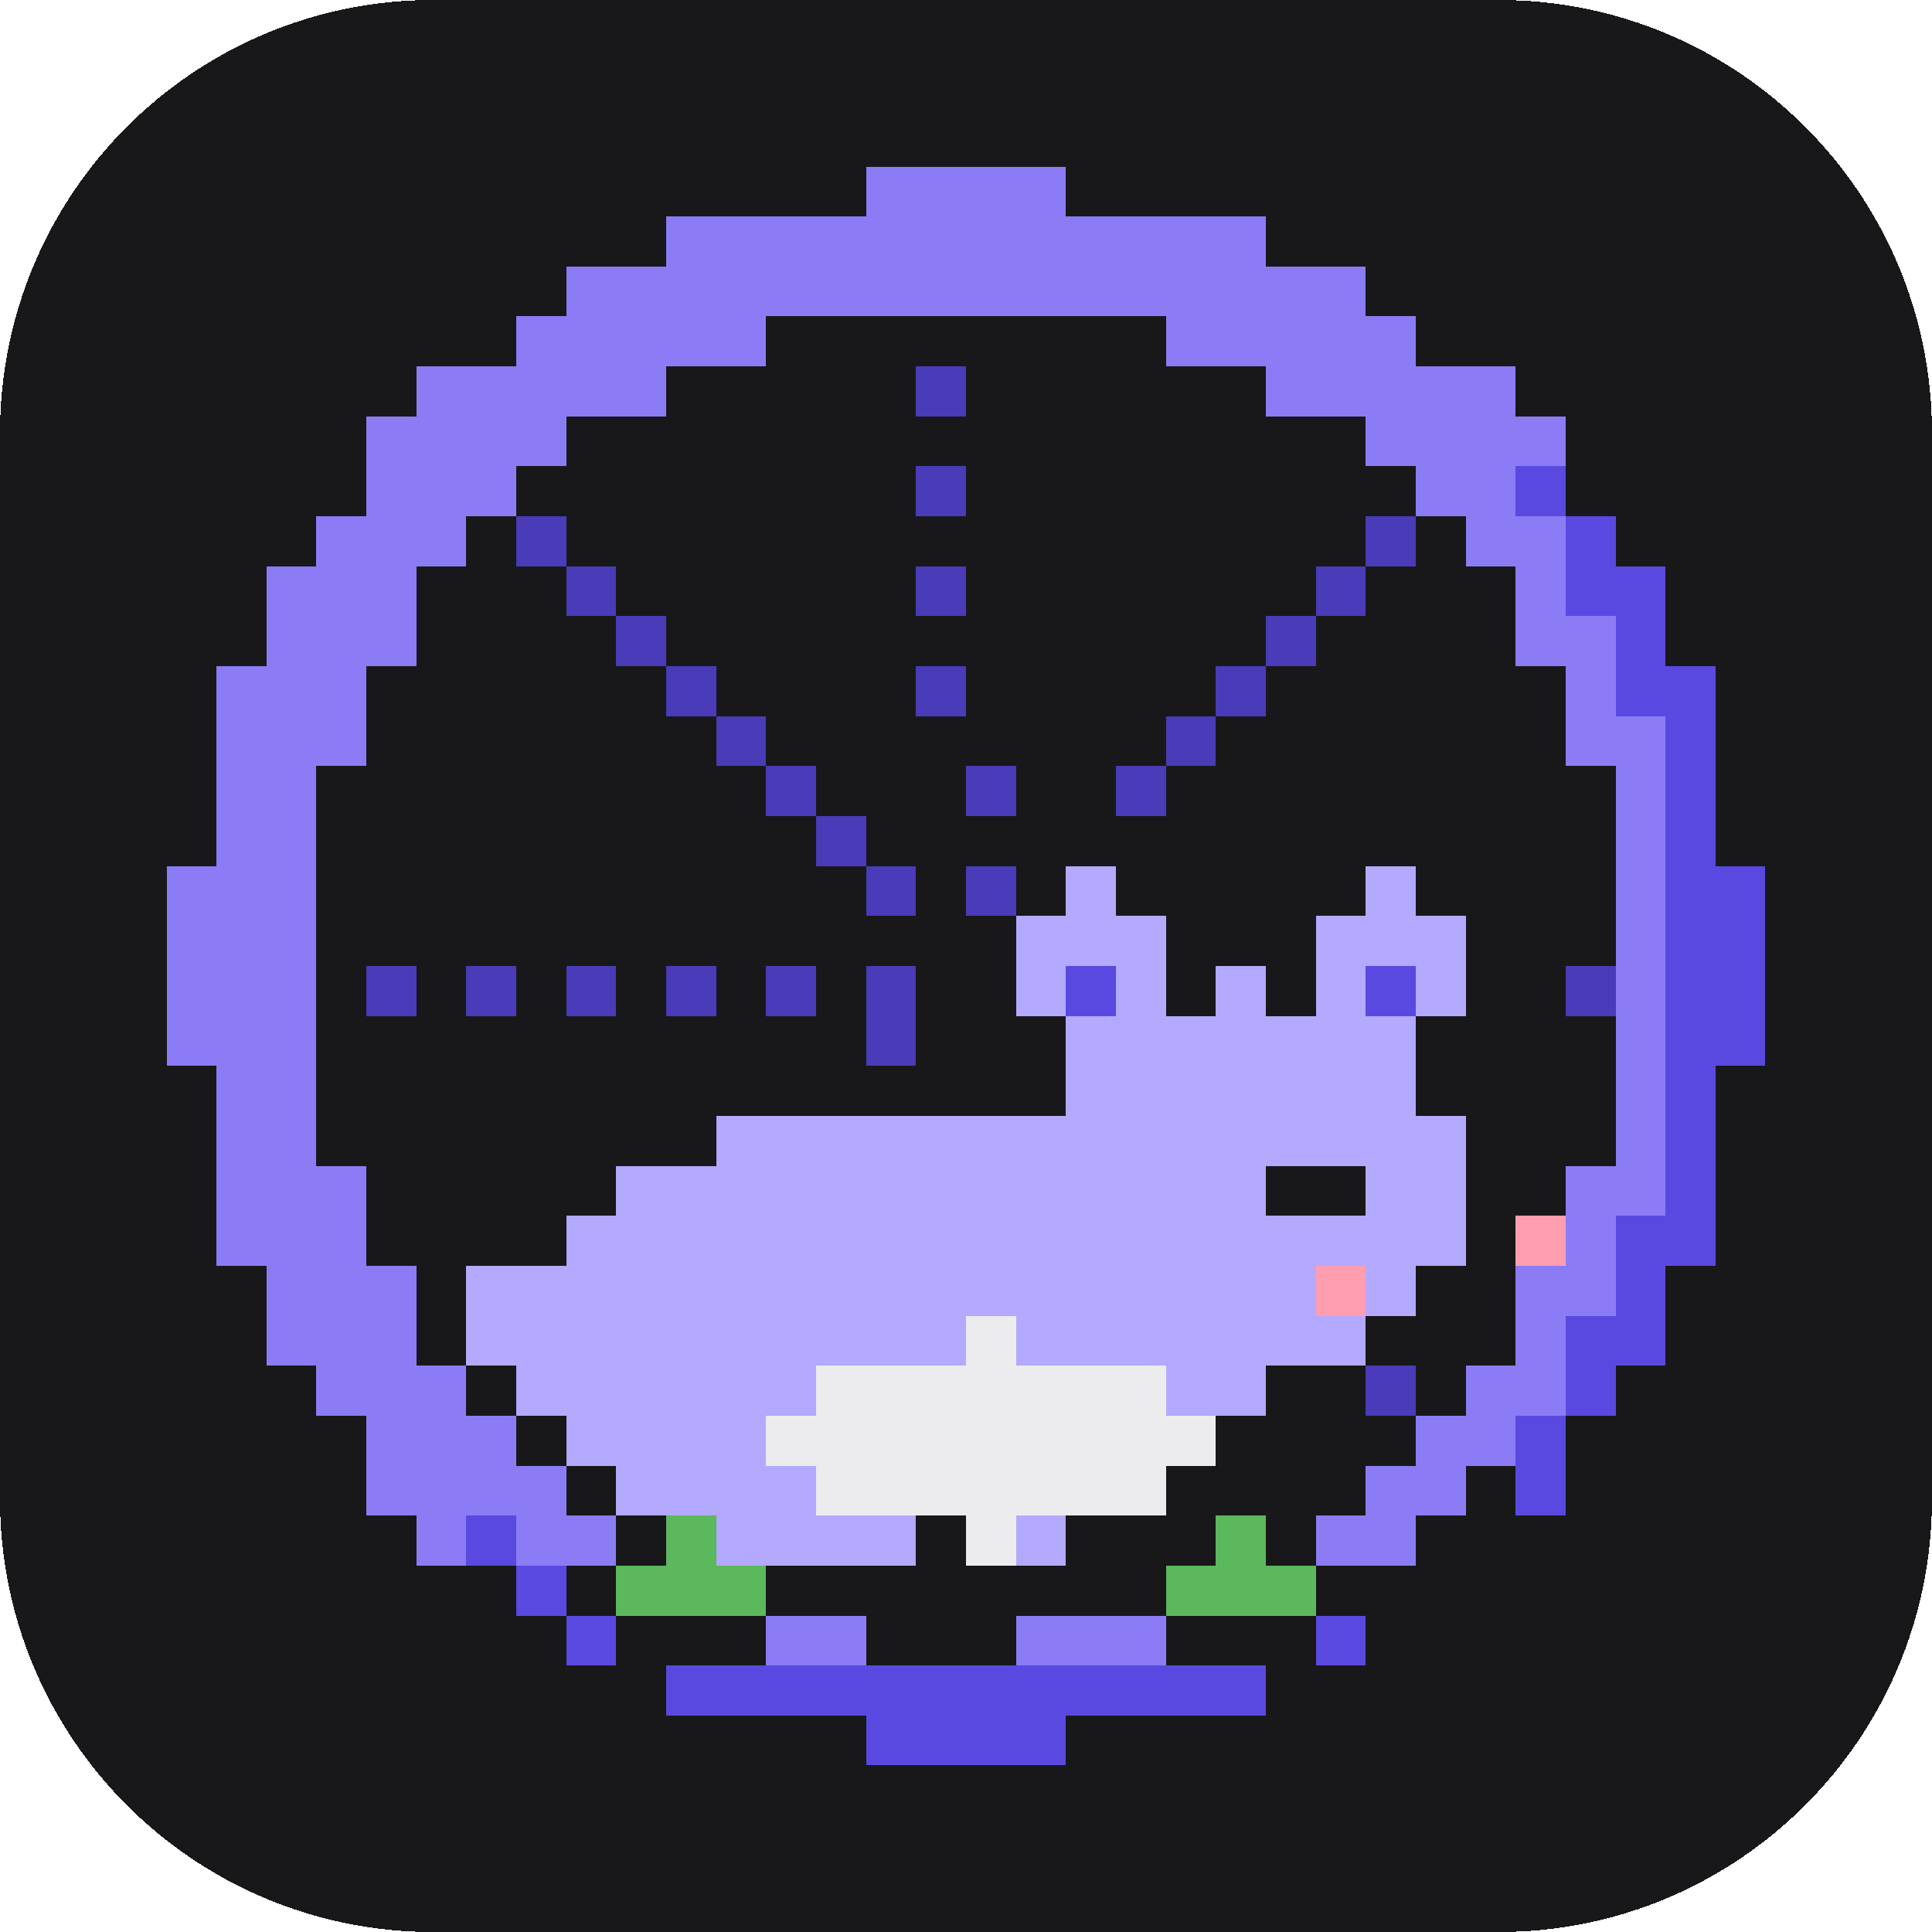
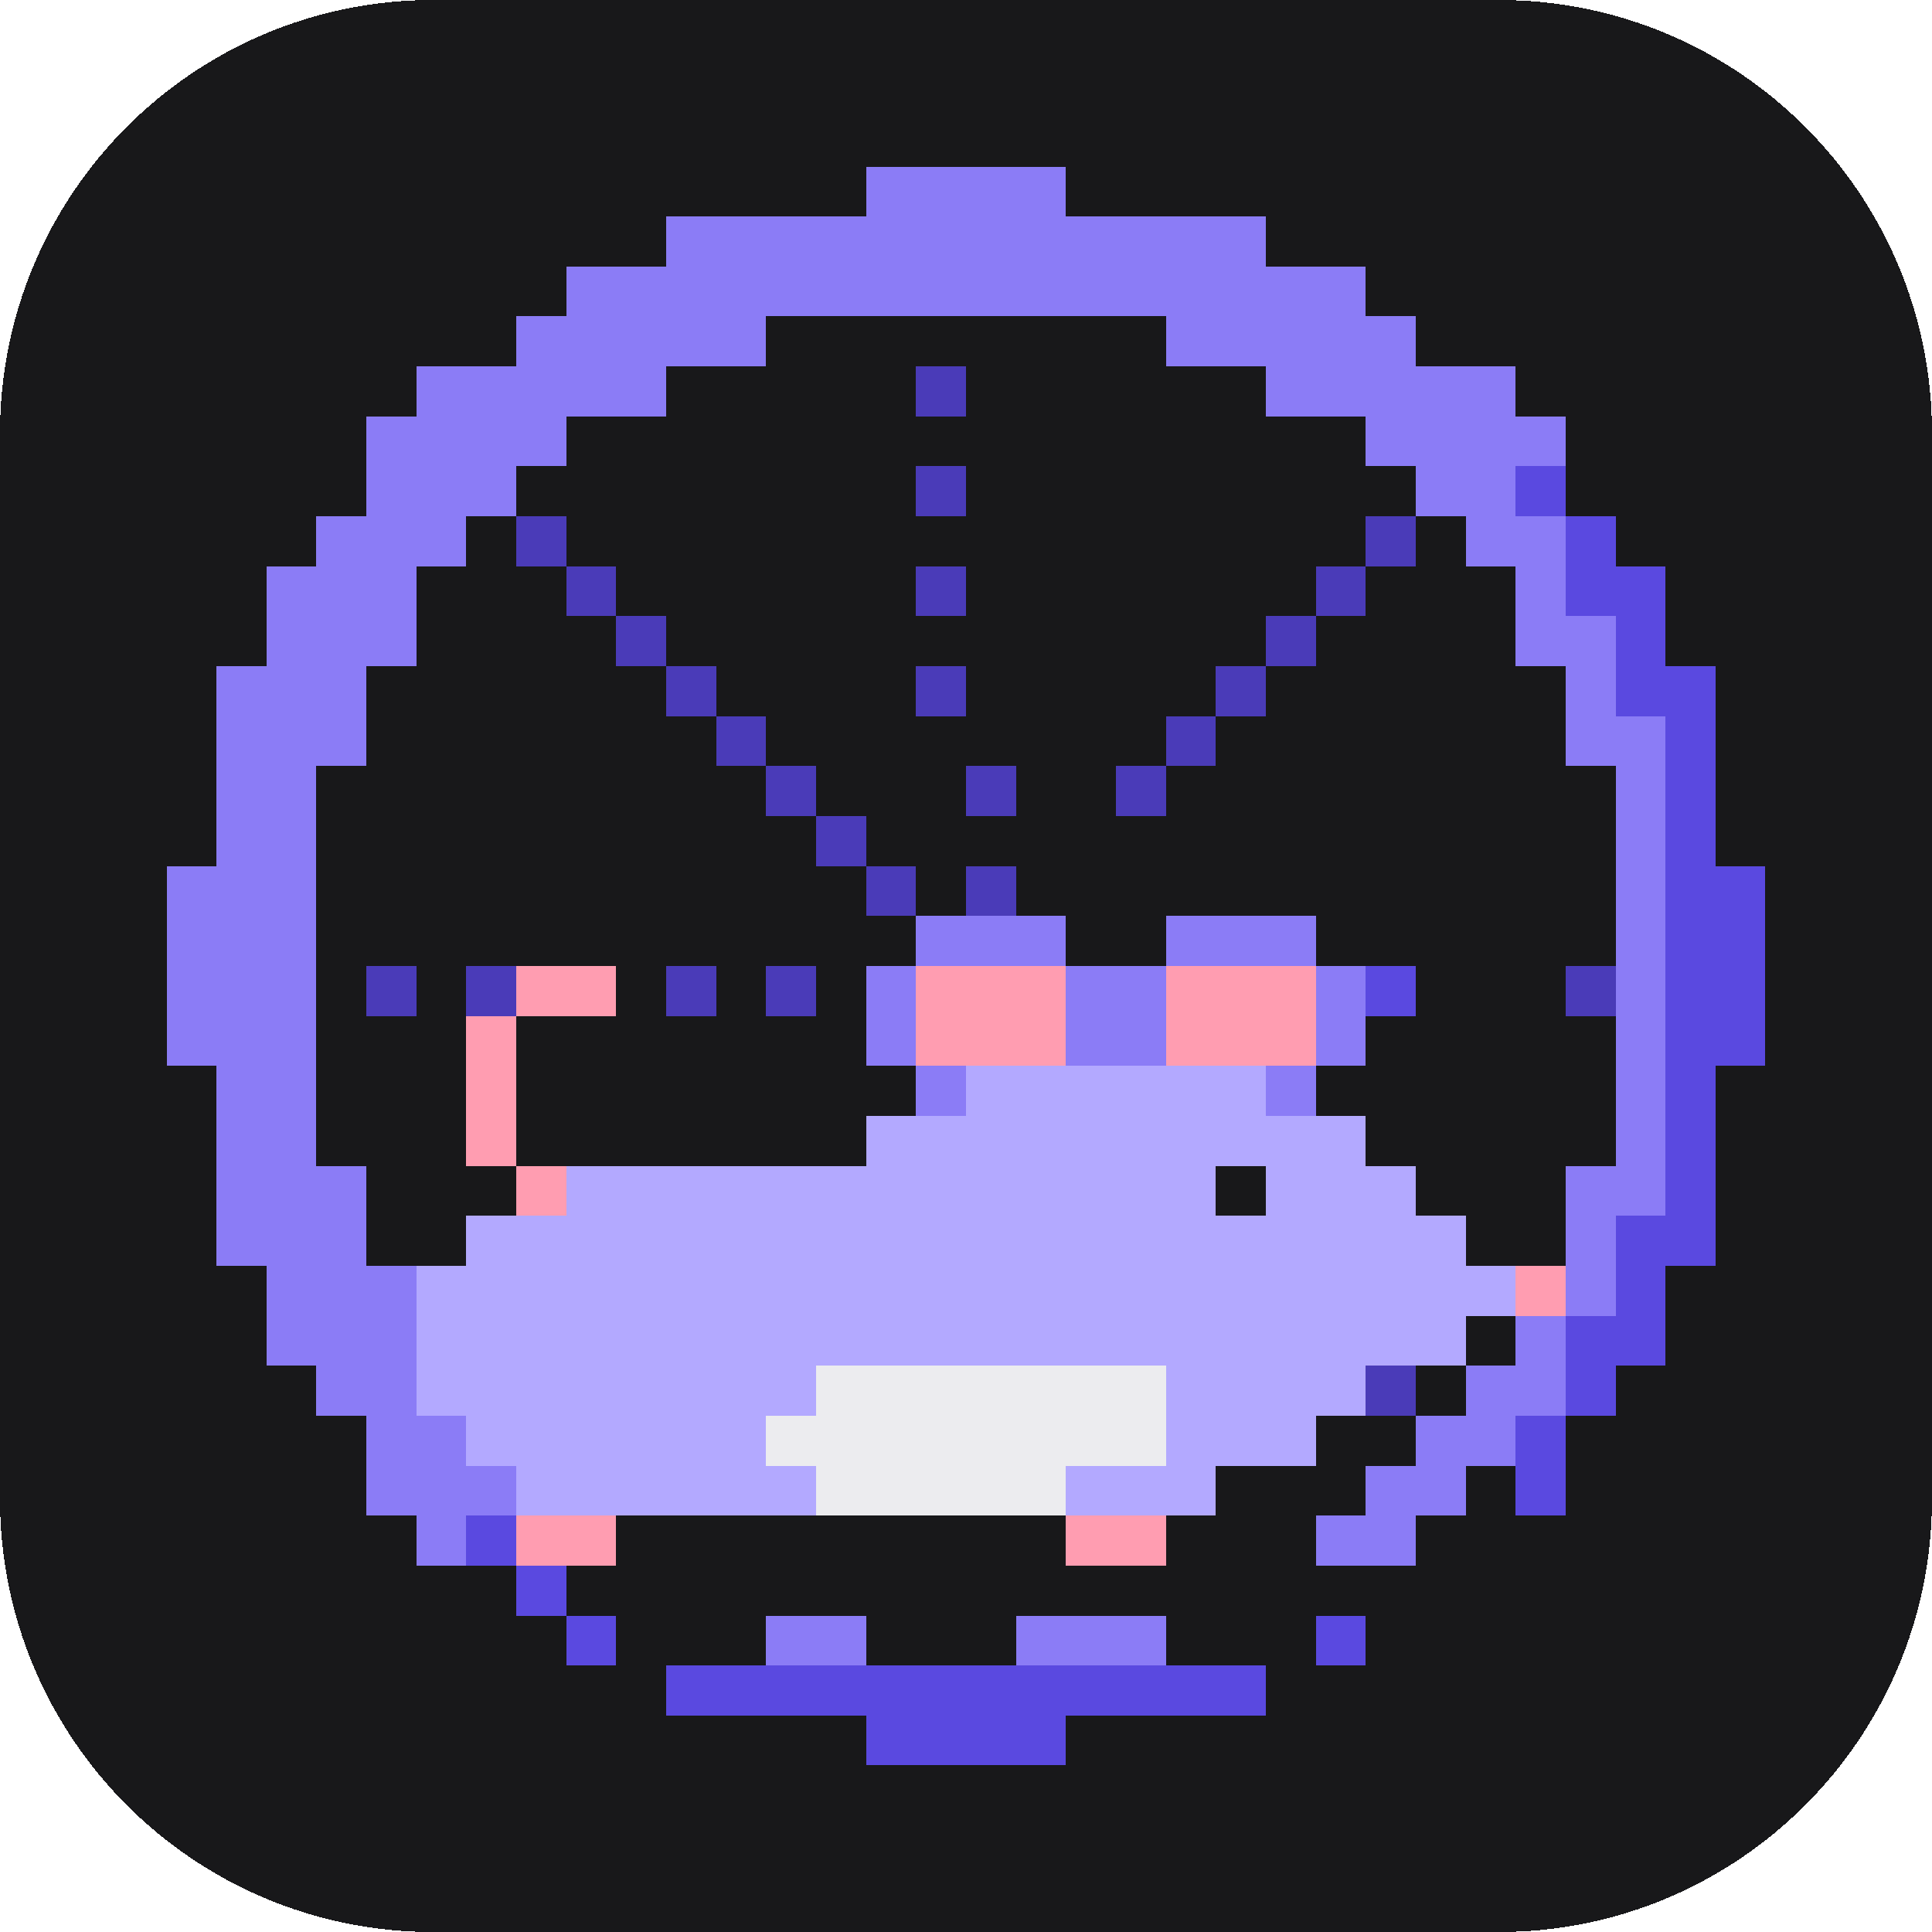
- <svg xmlns="http://www.w3.org/2000/svg" viewBox="-16 -16 232 232" width="200" height="200" shape-rendering="crispEdges" role="img" aria-label="Rolo, the hamster in the wheel">
+ <svg xmlns="http://www.w3.org/2000/svg" viewBox="-16 -16 232 232" width="200" height="200" shape-rendering="crispEdges" role="img" aria-label="Rolo, the mouse in the wheel">
  <rect x="-16" y="-16" width="232" height="232" rx="52" fill="#18181a" />
  <g>
    <rect x="88" y="4" width="24" height="6" fill="#8b7cf6" />
    <rect x="64" y="10" width="72" height="6" fill="#8b7cf6" />
    <rect x="52" y="16" width="96" height="6" fill="#8b7cf6" />
    <rect x="46" y="22" width="30" height="6" fill="#8b7cf6" />
    <rect x="124" y="22" width="30" height="6" fill="#8b7cf6" />
    <rect x="34" y="28" width="30" height="6" fill="#8b7cf6" />
    <rect x="136" y="28" width="30" height="6" fill="#8b7cf6" />
    <rect x="28" y="34" width="24" height="6" fill="#8b7cf6" />
    <rect x="148" y="34" width="24" height="6" fill="#8b7cf6" />
    <rect x="28" y="40" width="18" height="6" fill="#8b7cf6" />
    <rect x="154" y="40" width="12" height="6" fill="#8b7cf6" />
    <rect x="22" y="46" width="18" height="6" fill="#8b7cf6" />
    <rect x="160" y="46" width="12" height="6" fill="#8b7cf6" />
    <rect x="16" y="52" width="18" height="6" fill="#8b7cf6" />
    <rect x="166" y="52" width="6" height="6" fill="#8b7cf6" />
    <rect x="16" y="58" width="18" height="6" fill="#8b7cf6" />
    <rect x="166" y="58" width="12" height="6" fill="#8b7cf6" />
    <rect x="10" y="64" width="18" height="6" fill="#8b7cf6" />
    <rect x="172" y="64" width="6" height="6" fill="#8b7cf6" />
    <rect x="10" y="70" width="18" height="6" fill="#8b7cf6" />
    <rect x="172" y="70" width="12" height="6" fill="#8b7cf6" />
    <rect x="10" y="76" width="12" height="6" fill="#8b7cf6" />
    <rect x="178" y="76" width="6" height="6" fill="#8b7cf6" />
    <rect x="10" y="82" width="12" height="6" fill="#8b7cf6" />
    <rect x="178" y="82" width="6" height="6" fill="#8b7cf6" />
    <rect x="4" y="88" width="18" height="6" fill="#8b7cf6" />
    <rect x="178" y="88" width="6" height="6" fill="#8b7cf6" />
    <rect x="4" y="94" width="18" height="6" fill="#8b7cf6" />
    <rect x="178" y="94" width="6" height="6" fill="#8b7cf6" />
    <rect x="4" y="100" width="18" height="6" fill="#8b7cf6" />
    <rect x="178" y="100" width="6" height="6" fill="#8b7cf6" />
    <rect x="4" y="106" width="18" height="6" fill="#8b7cf6" />
    <rect x="178" y="106" width="6" height="6" fill="#8b7cf6" />
    <rect x="10" y="112" width="12" height="6" fill="#8b7cf6" />
    <rect x="178" y="112" width="6" height="6" fill="#8b7cf6" />
    <rect x="10" y="118" width="12" height="6" fill="#8b7cf6" />
    <rect x="178" y="118" width="6" height="6" fill="#8b7cf6" />
    <rect x="10" y="124" width="18" height="6" fill="#8b7cf6" />
    <rect x="172" y="124" width="12" height="6" fill="#8b7cf6" />
    <rect x="10" y="130" width="18" height="6" fill="#8b7cf6" />
    <rect x="172" y="130" width="6" height="6" fill="#8b7cf6" />
    <rect x="16" y="136" width="18" height="6" fill="#8b7cf6" />
    <rect x="166" y="136" width="12" height="6" fill="#8b7cf6" />
    <rect x="16" y="142" width="18" height="6" fill="#8b7cf6" />
    <rect x="166" y="142" width="6" height="6" fill="#8b7cf6" />
    <rect x="22" y="148" width="18" height="6" fill="#8b7cf6" />
    <rect x="160" y="148" width="12" height="6" fill="#8b7cf6" />
    <rect x="28" y="154" width="18" height="6" fill="#8b7cf6" />
    <rect x="154" y="154" width="12" height="6" fill="#8b7cf6" />
    <rect x="28" y="160" width="24" height="6" fill="#8b7cf6" />
    <rect x="148" y="160" width="12" height="6" fill="#8b7cf6" />
    <rect x="34" y="166" width="6" height="6" fill="#8b7cf6" />
    <rect x="46" y="166" width="12" height="6" fill="#8b7cf6" />
    <rect x="142" y="166" width="12" height="6" fill="#8b7cf6" />
    <rect x="76" y="178" width="12" height="6" fill="#8b7cf6" />
    <rect x="106" y="178" width="18" height="6" fill="#8b7cf6" />
    <rect x="166" y="40" width="6" height="6" fill="#5a49e0" />
    <rect x="172" y="46" width="6" height="6" fill="#5a49e0" />
    <rect x="172" y="52" width="12" height="6" fill="#5a49e0" />
    <rect x="178" y="58" width="6" height="6" fill="#5a49e0" />
    <rect x="178" y="64" width="12" height="6" fill="#5a49e0" />
    <rect x="184" y="70" width="6" height="6" fill="#5a49e0" />
    <rect x="184" y="76" width="6" height="6" fill="#5a49e0" />
    <rect x="184" y="82" width="6" height="6" fill="#5a49e0" />
    <rect x="184" y="88" width="12" height="6" fill="#5a49e0" />
    <rect x="184" y="94" width="12" height="6" fill="#5a49e0" />
    <rect x="112" y="100" width="6" height="6" fill="#5a49e0" />
    <rect x="148" y="100" width="6" height="6" fill="#5a49e0" />
    <rect x="184" y="100" width="12" height="6" fill="#5a49e0" />
    <rect x="184" y="106" width="12" height="6" fill="#5a49e0" />
    <rect x="184" y="112" width="6" height="6" fill="#5a49e0" />
    <rect x="184" y="118" width="6" height="6" fill="#5a49e0" />
    <rect x="184" y="124" width="6" height="6" fill="#5a49e0" />
    <rect x="178" y="130" width="12" height="6" fill="#5a49e0" />
    <rect x="178" y="136" width="6" height="6" fill="#5a49e0" />
    <rect x="172" y="142" width="12" height="6" fill="#5a49e0" />
    <rect x="172" y="148" width="6" height="6" fill="#5a49e0" />
    <rect x="166" y="154" width="6" height="6" fill="#5a49e0" />
    <rect x="166" y="160" width="6" height="6" fill="#5a49e0" />
    <rect x="40" y="166" width="6" height="6" fill="#5a49e0" />
    <rect x="46" y="172" width="6" height="6" fill="#5a49e0" />
    <rect x="52" y="178" width="6" height="6" fill="#5a49e0" />
    <rect x="142" y="178" width="6" height="6" fill="#5a49e0" />
    <rect x="64" y="184" width="72" height="6" fill="#5a49e0" />
    <rect x="88" y="190" width="24" height="6" fill="#5a49e0" />
  </g>
  <g>
    <rect x="94" y="28" width="6" height="6" fill="#4a3bb8" />
    <rect x="94" y="40" width="6" height="6" fill="#4a3bb8" />
    <rect x="46" y="46" width="6" height="6" fill="#4a3bb8" />
    <rect x="148" y="46" width="6" height="6" fill="#4a3bb8" />
    <rect x="52" y="52" width="6" height="6" fill="#4a3bb8" />
    <rect x="94" y="52" width="6" height="6" fill="#4a3bb8" />
    <rect x="142" y="52" width="6" height="6" fill="#4a3bb8" />
    <rect x="58" y="58" width="6" height="6" fill="#4a3bb8" />
    <rect x="136" y="58" width="6" height="6" fill="#4a3bb8" />
    <rect x="64" y="64" width="6" height="6" fill="#4a3bb8" />
    <rect x="94" y="64" width="6" height="6" fill="#4a3bb8" />
    <rect x="130" y="64" width="6" height="6" fill="#4a3bb8" />
    <rect x="70" y="70" width="6" height="6" fill="#4a3bb8" />
    <rect x="124" y="70" width="6" height="6" fill="#4a3bb8" />
    <rect x="76" y="76" width="6" height="6" fill="#4a3bb8" />
    <rect x="100" y="76" width="6" height="6" fill="#4a3bb8" />
    <rect x="118" y="76" width="6" height="6" fill="#4a3bb8" />
    <rect x="82" y="82" width="6" height="6" fill="#4a3bb8" />
    <rect x="88" y="88" width="6" height="6" fill="#4a3bb8" />
    <rect x="100" y="88" width="6" height="6" fill="#4a3bb8" />
    <rect x="28" y="100" width="6" height="6" fill="#4a3bb8" />
    <rect x="40" y="100" width="6" height="6" fill="#4a3bb8" />
    <rect x="52" y="100" width="6" height="6" fill="#4a3bb8" />
    <rect x="64" y="100" width="6" height="6" fill="#4a3bb8" />
    <rect x="76" y="100" width="6" height="6" fill="#4a3bb8" />
    <rect x="88" y="100" width="6" height="6" fill="#4a3bb8" />
    <rect x="172" y="100" width="6" height="6" fill="#4a3bb8" />
    <rect x="88" y="106" width="6" height="6" fill="#4a3bb8" />
    <rect x="148" y="148" width="6" height="6" fill="#4a3bb8" />
    <animateTransform attributeName="transform" type="rotate" values="0 97 97;30 97 97;60 97 97;90 97 97;120 97 97;150 97 97;180 97 97;210 97 97;240 97 97;270 97 97;300 97 97;330 97 97;360 97 97" dur="1.1s" calcMode="discrete" repeatCount="indefinite" />
  </g>
  <g>
    <animateTransform attributeName="transform" type="translate" values="0 0;0 -4;0 0;0 -2" dur="0.44s" calcMode="discrete" repeatCount="indefinite" />
-     <rect x="112" y="82" width="6" height="6" fill="#18181a" />
-     <rect x="148" y="82" width="6" height="6" fill="#18181a" />
-     <rect x="106" y="88" width="6" height="6" fill="#18181a" />
-     <rect x="118" y="88" width="6" height="6" fill="#18181a" />
-     <rect x="142" y="88" width="6" height="6" fill="#18181a" />
-     <rect x="154" y="88" width="6" height="6" fill="#18181a" />
-     <rect x="100" y="94" width="6" height="6" fill="#18181a" />
-     <rect x="124" y="94" width="18" height="6" fill="#18181a" />
-     <rect x="160" y="94" width="6" height="6" fill="#18181a" />
-     <rect x="100" y="100" width="6" height="6" fill="#18181a" />
-     <rect x="124" y="100" width="6" height="6" fill="#18181a" />
-     <rect x="136" y="100" width="6" height="6" fill="#18181a" />
-     <rect x="160" y="100" width="6" height="6" fill="#18181a" />
-     <rect x="106" y="106" width="6" height="6" fill="#18181a" />
-     <rect x="154" y="106" width="6" height="6" fill="#18181a" />
-     <rect x="70" y="112" width="42" height="6" fill="#18181a" />
-     <rect x="154" y="112" width="6" height="6" fill="#18181a" />
-     <rect x="58" y="118" width="12" height="6" fill="#18181a" />
-     <rect x="160" y="118" width="6" height="6" fill="#18181a" />
-     <rect x="52" y="124" width="6" height="6" fill="#18181a" />
-     <rect x="136" y="124" width="12" height="6" fill="#18181a" />
-     <rect x="160" y="124" width="6" height="6" fill="#18181a" />
-     <rect x="40" y="130" width="12" height="6" fill="#18181a" />
-     <rect x="160" y="130" width="6" height="6" fill="#18181a" />
-     <rect x="34" y="136" width="6" height="6" fill="#18181a" />
-     <rect x="154" y="136" width="6" height="6" fill="#18181a" />
-     <rect x="34" y="142" width="6" height="6" fill="#18181a" />
-     <rect x="148" y="142" width="6" height="6" fill="#18181a" />
-     <rect x="40" y="148" width="6" height="6" fill="#18181a" />
-     <rect x="136" y="148" width="12" height="6" fill="#18181a" />
-     <rect x="46" y="154" width="6" height="6" fill="#18181a" />
-     <rect x="130" y="154" width="6" height="6" fill="#18181a" />
-     <rect x="52" y="160" width="6" height="6" fill="#18181a" />
-     <rect x="124" y="160" width="12" height="6" fill="#18181a" />
-     <rect x="160" y="160" width="6" height="6" fill="#18181a" />
-     <rect x="58" y="166" width="6" height="6" fill="#18181a" />
-     <rect x="112" y="166" width="18" height="6" fill="#18181a" />
-     <rect x="136" y="166" width="6" height="6" fill="#18181a" />
-     <rect x="154" y="166" width="6" height="6" fill="#18181a" />
-     <rect x="166" y="166" width="6" height="6" fill="#18181a" />
-     <rect x="52" y="172" width="6" height="6" fill="#18181a" />
-     <rect x="76" y="172" width="12" height="6" fill="#18181a" />
-     <rect x="106" y="172" width="6" height="6" fill="#18181a" />
-     <rect x="118" y="172" width="6" height="6" fill="#18181a" />
-     <rect x="142" y="172" width="12" height="6" fill="#18181a" />
-     <rect x="172" y="172" width="6" height="6" fill="#18181a" />
-     <rect x="58" y="178" width="18" height="6" fill="#18181a" />
-     <rect x="88" y="178" width="18" height="6" fill="#18181a" />
-     <rect x="124" y="178" width="18" height="6" fill="#18181a" />
-     <rect x="154" y="178" width="18" height="6" fill="#18181a" />
-     <rect x="112" y="88" width="6" height="6" fill="#b3a9ff" />
-     <rect x="148" y="88" width="6" height="6" fill="#b3a9ff" />
-     <rect x="106" y="94" width="18" height="6" fill="#b3a9ff" />
-     <rect x="142" y="94" width="18" height="6" fill="#b3a9ff" />
-     <rect x="106" y="100" width="6" height="6" fill="#b3a9ff" />
-     <rect x="118" y="100" width="6" height="6" fill="#b3a9ff" />
-     <rect x="130" y="100" width="6" height="6" fill="#b3a9ff" />
-     <rect x="142" y="100" width="6" height="6" fill="#b3a9ff" />
-     <rect x="154" y="100" width="6" height="6" fill="#b3a9ff" />
-     <rect x="112" y="106" width="42" height="6" fill="#b3a9ff" />
-     <rect x="112" y="112" width="42" height="6" fill="#b3a9ff" />
-     <rect x="70" y="118" width="90" height="6" fill="#b3a9ff" />
-     <rect x="58" y="124" width="78" height="6" fill="#b3a9ff" />
-     <rect x="148" y="124" width="12" height="6" fill="#b3a9ff" />
-     <rect x="52" y="130" width="108" height="6" fill="#b3a9ff" />
-     <rect x="40" y="136" width="102" height="6" fill="#b3a9ff" />
+     <rect x="46" y="124" width="6" height="6" fill="#ff9db1" />
+     <rect x="40" y="118" width="6" height="6" fill="#ff9db1" />
+     <rect x="40" y="112" width="6" height="6" fill="#ff9db1" />
+     <rect x="40" y="106" width="6" height="6" fill="#ff9db1" />
+     <rect x="46" y="100" width="6" height="6" fill="#ff9db1" />
+     <rect x="52" y="100" width="6" height="6" fill="#ff9db1" />
+     <rect x="94" y="100" width="6" height="6" fill="#ff9db1" />
+     <rect x="100" y="100" width="6" height="6" fill="#ff9db1" />
+     <rect x="106" y="100" width="6" height="6" fill="#ff9db1" />
+     <rect x="124" y="100" width="6" height="6" fill="#ff9db1" />
+     <rect x="130" y="100" width="6" height="6" fill="#ff9db1" />
+     <rect x="136" y="100" width="6" height="6" fill="#ff9db1" />
+     <rect x="94" y="106" width="6" height="6" fill="#ff9db1" />
+     <rect x="100" y="106" width="6" height="6" fill="#ff9db1" />
+     <rect x="106" y="106" width="6" height="6" fill="#ff9db1" />
+     <rect x="124" y="106" width="6" height="6" fill="#ff9db1" />
+     <rect x="130" y="106" width="6" height="6" fill="#ff9db1" />
+     <rect x="136" y="106" width="6" height="6" fill="#ff9db1" />
+     <rect x="166" y="136" width="6" height="6" fill="#ff9db1" />
+     <rect x="94" y="94" width="6" height="6" fill="#8b7cf6" />
+     <rect x="100" y="94" width="6" height="6" fill="#8b7cf6" />
+     <rect x="106" y="94" width="6" height="6" fill="#8b7cf6" />
+     <rect x="124" y="94" width="6" height="6" fill="#8b7cf6" />
+     <rect x="130" y="94" width="6" height="6" fill="#8b7cf6" />
+     <rect x="136" y="94" width="6" height="6" fill="#8b7cf6" />
+     <rect x="88" y="100" width="6" height="6" fill="#8b7cf6" />
+     <rect x="112" y="100" width="6" height="6" fill="#8b7cf6" />
+     <rect x="118" y="100" width="6" height="6" fill="#8b7cf6" />
+     <rect x="142" y="100" width="6" height="6" fill="#8b7cf6" />
+     <rect x="88" y="106" width="6" height="6" fill="#8b7cf6" />
+     <rect x="112" y="106" width="6" height="6" fill="#8b7cf6" />
+     <rect x="118" y="106" width="6" height="6" fill="#8b7cf6" />
+     <rect x="142" y="106" width="6" height="6" fill="#8b7cf6" />
+     <rect x="94" y="112" width="6" height="6" fill="#8b7cf6" />
+     <rect x="136" y="112" width="6" height="6" fill="#8b7cf6" />
+     <rect x="100" y="112" width="6" height="6" fill="#b3a9ff" />
+     <rect x="106" y="112" width="6" height="6" fill="#b3a9ff" />
+     <rect x="112" y="112" width="6" height="6" fill="#b3a9ff" />
+     <rect x="118" y="112" width="6" height="6" fill="#b3a9ff" />
+     <rect x="124" y="112" width="6" height="6" fill="#b3a9ff" />
+     <rect x="130" y="112" width="6" height="6" fill="#b3a9ff" />
+     <rect x="88" y="118" width="6" height="6" fill="#b3a9ff" />
+     <rect x="94" y="118" width="6" height="6" fill="#b3a9ff" />
+     <rect x="100" y="118" width="6" height="6" fill="#b3a9ff" />
+     <rect x="106" y="118" width="6" height="6" fill="#b3a9ff" />
+     <rect x="112" y="118" width="6" height="6" fill="#b3a9ff" />
+     <rect x="118" y="118" width="6" height="6" fill="#b3a9ff" />
+     <rect x="124" y="118" width="6" height="6" fill="#b3a9ff" />
+     <rect x="130" y="118" width="6" height="6" fill="#b3a9ff" />
+     <rect x="136" y="118" width="6" height="6" fill="#b3a9ff" />
+     <rect x="142" y="118" width="6" height="6" fill="#b3a9ff" />
+     <rect x="52" y="124" width="6" height="6" fill="#b3a9ff" />
+     <rect x="58" y="124" width="6" height="6" fill="#b3a9ff" />
+     <rect x="64" y="124" width="6" height="6" fill="#b3a9ff" />
+     <rect x="70" y="124" width="6" height="6" fill="#b3a9ff" />
+     <rect x="76" y="124" width="6" height="6" fill="#b3a9ff" />
+     <rect x="82" y="124" width="6" height="6" fill="#b3a9ff" />
+     <rect x="88" y="124" width="6" height="6" fill="#b3a9ff" />
+     <rect x="94" y="124" width="6" height="6" fill="#b3a9ff" />
+     <rect x="100" y="124" width="6" height="6" fill="#b3a9ff" />
+     <rect x="106" y="124" width="6" height="6" fill="#b3a9ff" />
+     <rect x="112" y="124" width="6" height="6" fill="#b3a9ff" />
+     <rect x="118" y="124" width="6" height="6" fill="#b3a9ff" />
+     <rect x="124" y="124" width="6" height="6" fill="#b3a9ff" />
+     <rect x="136" y="124" width="6" height="6" fill="#b3a9ff" />
+     <rect x="142" y="124" width="6" height="6" fill="#b3a9ff" />
+     <rect x="148" y="124" width="6" height="6" fill="#b3a9ff" />
+     <rect x="40" y="130" width="6" height="6" fill="#b3a9ff" />
+     <rect x="46" y="130" width="6" height="6" fill="#b3a9ff" />
+     <rect x="52" y="130" width="6" height="6" fill="#b3a9ff" />
+     <rect x="58" y="130" width="6" height="6" fill="#b3a9ff" />
+     <rect x="64" y="130" width="6" height="6" fill="#b3a9ff" />
+     <rect x="70" y="130" width="6" height="6" fill="#b3a9ff" />
+     <rect x="76" y="130" width="6" height="6" fill="#b3a9ff" />
+     <rect x="82" y="130" width="6" height="6" fill="#b3a9ff" />
+     <rect x="88" y="130" width="6" height="6" fill="#b3a9ff" />
+     <rect x="94" y="130" width="6" height="6" fill="#b3a9ff" />
+     <rect x="100" y="130" width="6" height="6" fill="#b3a9ff" />
+     <rect x="106" y="130" width="6" height="6" fill="#b3a9ff" />
+     <rect x="112" y="130" width="6" height="6" fill="#b3a9ff" />
+     <rect x="118" y="130" width="6" height="6" fill="#b3a9ff" />
+     <rect x="124" y="130" width="6" height="6" fill="#b3a9ff" />
+     <rect x="130" y="130" width="6" height="6" fill="#b3a9ff" />
+     <rect x="136" y="130" width="6" height="6" fill="#b3a9ff" />
+     <rect x="142" y="130" width="6" height="6" fill="#b3a9ff" />
+     <rect x="148" y="130" width="6" height="6" fill="#b3a9ff" />
+     <rect x="154" y="130" width="6" height="6" fill="#b3a9ff" />
+     <rect x="34" y="136" width="6" height="6" fill="#b3a9ff" />
+     <rect x="40" y="136" width="6" height="6" fill="#b3a9ff" />
+     <rect x="46" y="136" width="6" height="6" fill="#b3a9ff" />
+     <rect x="52" y="136" width="6" height="6" fill="#b3a9ff" />
+     <rect x="58" y="136" width="6" height="6" fill="#b3a9ff" />
+     <rect x="64" y="136" width="6" height="6" fill="#b3a9ff" />
+     <rect x="70" y="136" width="6" height="6" fill="#b3a9ff" />
+     <rect x="76" y="136" width="6" height="6" fill="#b3a9ff" />
+     <rect x="82" y="136" width="6" height="6" fill="#b3a9ff" />
+     <rect x="88" y="136" width="6" height="6" fill="#b3a9ff" />
+     <rect x="94" y="136" width="6" height="6" fill="#b3a9ff" />
+     <rect x="100" y="136" width="6" height="6" fill="#b3a9ff" />
+     <rect x="106" y="136" width="6" height="6" fill="#b3a9ff" />
+     <rect x="112" y="136" width="6" height="6" fill="#b3a9ff" />
+     <rect x="118" y="136" width="6" height="6" fill="#b3a9ff" />
+     <rect x="124" y="136" width="6" height="6" fill="#b3a9ff" />
+     <rect x="130" y="136" width="6" height="6" fill="#b3a9ff" />
+     <rect x="136" y="136" width="6" height="6" fill="#b3a9ff" />
+     <rect x="142" y="136" width="6" height="6" fill="#b3a9ff" />
    <rect x="148" y="136" width="6" height="6" fill="#b3a9ff" />
-     <rect x="40" y="142" width="60" height="6" fill="#b3a9ff" />
-     <rect x="106" y="142" width="42" height="6" fill="#b3a9ff" />
-     <rect x="46" y="148" width="36" height="6" fill="#b3a9ff" />
-     <rect x="124" y="148" width="12" height="6" fill="#b3a9ff" />
-     <rect x="52" y="154" width="24" height="6" fill="#b3a9ff" />
-     <rect x="58" y="160" width="24" height="6" fill="#b3a9ff" />
-     <rect x="70" y="166" width="24" height="6" fill="#b3a9ff" />
-     <rect x="106" y="166" width="6" height="6" fill="#b3a9ff" />
-     <rect x="166" y="130" width="6" height="6" fill="#ff9db1" />
-     <rect x="142" y="136" width="6" height="6" fill="#ff9db1" />
-     <rect x="100" y="142" width="6" height="6" fill="#ececef" />
-     <rect x="82" y="148" width="42" height="6" fill="#ececef" />
-     <rect x="76" y="154" width="54" height="6" fill="#ececef" />
-     <rect x="82" y="160" width="42" height="6" fill="#ececef" />
-     <rect x="100" y="166" width="6" height="6" fill="#ececef" />
+     <rect x="154" y="136" width="6" height="6" fill="#b3a9ff" />
+     <rect x="160" y="136" width="6" height="6" fill="#b3a9ff" />
+     <rect x="34" y="142" width="6" height="6" fill="#b3a9ff" />
+     <rect x="40" y="142" width="6" height="6" fill="#b3a9ff" />
+     <rect x="46" y="142" width="6" height="6" fill="#b3a9ff" />
+     <rect x="52" y="142" width="6" height="6" fill="#b3a9ff" />
+     <rect x="58" y="142" width="6" height="6" fill="#b3a9ff" />
+     <rect x="64" y="142" width="6" height="6" fill="#b3a9ff" />
+     <rect x="70" y="142" width="6" height="6" fill="#b3a9ff" />
+     <rect x="76" y="142" width="6" height="6" fill="#b3a9ff" />
+     <rect x="82" y="142" width="6" height="6" fill="#b3a9ff" />
+     <rect x="88" y="142" width="6" height="6" fill="#b3a9ff" />
+     <rect x="94" y="142" width="6" height="6" fill="#b3a9ff" />
+     <rect x="100" y="142" width="6" height="6" fill="#b3a9ff" />
+     <rect x="106" y="142" width="6" height="6" fill="#b3a9ff" />
+     <rect x="112" y="142" width="6" height="6" fill="#b3a9ff" />
+     <rect x="118" y="142" width="6" height="6" fill="#b3a9ff" />
+     <rect x="124" y="142" width="6" height="6" fill="#b3a9ff" />
+     <rect x="130" y="142" width="6" height="6" fill="#b3a9ff" />
+     <rect x="136" y="142" width="6" height="6" fill="#b3a9ff" />
+     <rect x="142" y="142" width="6" height="6" fill="#b3a9ff" />
+     <rect x="148" y="142" width="6" height="6" fill="#b3a9ff" />
+     <rect x="154" y="142" width="6" height="6" fill="#b3a9ff" />
+     <rect x="34" y="148" width="6" height="6" fill="#b3a9ff" />
+     <rect x="40" y="148" width="6" height="6" fill="#b3a9ff" />
+     <rect x="46" y="148" width="6" height="6" fill="#b3a9ff" />
+     <rect x="52" y="148" width="6" height="6" fill="#b3a9ff" />
+     <rect x="58" y="148" width="6" height="6" fill="#b3a9ff" />
+     <rect x="64" y="148" width="6" height="6" fill="#b3a9ff" />
+     <rect x="70" y="148" width="6" height="6" fill="#b3a9ff" />
+     <rect x="76" y="148" width="6" height="6" fill="#b3a9ff" />
+     <rect x="124" y="148" width="6" height="6" fill="#b3a9ff" />
+     <rect x="130" y="148" width="6" height="6" fill="#b3a9ff" />
+     <rect x="136" y="148" width="6" height="6" fill="#b3a9ff" />
+     <rect x="142" y="148" width="6" height="6" fill="#b3a9ff" />
+     <rect x="40" y="154" width="6" height="6" fill="#b3a9ff" />
+     <rect x="46" y="154" width="6" height="6" fill="#b3a9ff" />
+     <rect x="52" y="154" width="6" height="6" fill="#b3a9ff" />
+     <rect x="58" y="154" width="6" height="6" fill="#b3a9ff" />
+     <rect x="64" y="154" width="6" height="6" fill="#b3a9ff" />
+     <rect x="70" y="154" width="6" height="6" fill="#b3a9ff" />
+     <rect x="124" y="154" width="6" height="6" fill="#b3a9ff" />
+     <rect x="130" y="154" width="6" height="6" fill="#b3a9ff" />
+     <rect x="136" y="154" width="6" height="6" fill="#b3a9ff" />
+     <rect x="46" y="160" width="6" height="6" fill="#b3a9ff" />
+     <rect x="52" y="160" width="6" height="6" fill="#b3a9ff" />
+     <rect x="58" y="160" width="6" height="6" fill="#b3a9ff" />
+     <rect x="64" y="160" width="6" height="6" fill="#b3a9ff" />
+     <rect x="70" y="160" width="6" height="6" fill="#b3a9ff" />
+     <rect x="76" y="160" width="6" height="6" fill="#b3a9ff" />
+     <rect x="112" y="160" width="6" height="6" fill="#b3a9ff" />
+     <rect x="118" y="160" width="6" height="6" fill="#b3a9ff" />
+     <rect x="124" y="160" width="6" height="6" fill="#b3a9ff" />
+     <rect x="130" y="124" width="6" height="6" fill="#18181a" />
+     <rect x="82" y="148" width="6" height="6" fill="#ececef" />
+     <rect x="88" y="148" width="6" height="6" fill="#ececef" />
+     <rect x="94" y="148" width="6" height="6" fill="#ececef" />
+     <rect x="100" y="148" width="6" height="6" fill="#ececef" />
+     <rect x="106" y="148" width="6" height="6" fill="#ececef" />
+     <rect x="112" y="148" width="6" height="6" fill="#ececef" />
+     <rect x="118" y="148" width="6" height="6" fill="#ececef" />
+     <rect x="76" y="154" width="6" height="6" fill="#ececef" />
+     <rect x="82" y="154" width="6" height="6" fill="#ececef" />
+     <rect x="88" y="154" width="6" height="6" fill="#ececef" />
+     <rect x="94" y="154" width="6" height="6" fill="#ececef" />
+     <rect x="100" y="154" width="6" height="6" fill="#ececef" />
+     <rect x="106" y="154" width="6" height="6" fill="#ececef" />
+     <rect x="112" y="154" width="6" height="6" fill="#ececef" />
+     <rect x="118" y="154" width="6" height="6" fill="#ececef" />
+     <rect x="82" y="160" width="6" height="6" fill="#ececef" />
+     <rect x="88" y="160" width="6" height="6" fill="#ececef" />
+     <rect x="94" y="160" width="6" height="6" fill="#ececef" />
+     <rect x="100" y="160" width="6" height="6" fill="#ececef" />
+     <rect x="106" y="160" width="6" height="6" fill="#ececef" />
    <g>
-       <rect x="64" y="166" width="6" height="6" fill="#5cb85c" />
-       <rect x="130" y="166" width="6" height="6" fill="#5cb85c" />
-       <rect x="58" y="172" width="18" height="6" fill="#5cb85c" />
-       <rect x="124" y="172" width="18" height="6" fill="#5cb85c" />
+       <rect x="46" y="166" width="6" height="6" fill="#ff9db1" />
+       <rect x="52" y="166" width="6" height="6" fill="#ff9db1" />
+       <rect x="112" y="166" width="6" height="6" fill="#ff9db1" />
+       <rect x="118" y="166" width="6" height="6" fill="#ff9db1" />
      <animate attributeName="opacity" values="1;0" dur="0.22s" calcMode="discrete" repeatCount="indefinite" />
    </g>
    <g opacity="0">
-       <rect x="94" y="166" width="6" height="6" fill="#5cb85c" />
-       <rect x="160" y="166" width="6" height="6" fill="#5cb85c" />
-       <rect x="88" y="172" width="18" height="6" fill="#5cb85c" />
-       <rect x="154" y="172" width="18" height="6" fill="#5cb85c" />
+       <rect x="58" y="166" width="6" height="6" fill="#ff9db1" />
+       <rect x="64" y="166" width="6" height="6" fill="#ff9db1" />
+       <rect x="124" y="166" width="6" height="6" fill="#ff9db1" />
+       <rect x="130" y="166" width="6" height="6" fill="#ff9db1" />
      <animate attributeName="opacity" values="0;1" dur="0.22s" calcMode="discrete" repeatCount="indefinite" />
    </g>
  </g>
</svg>
